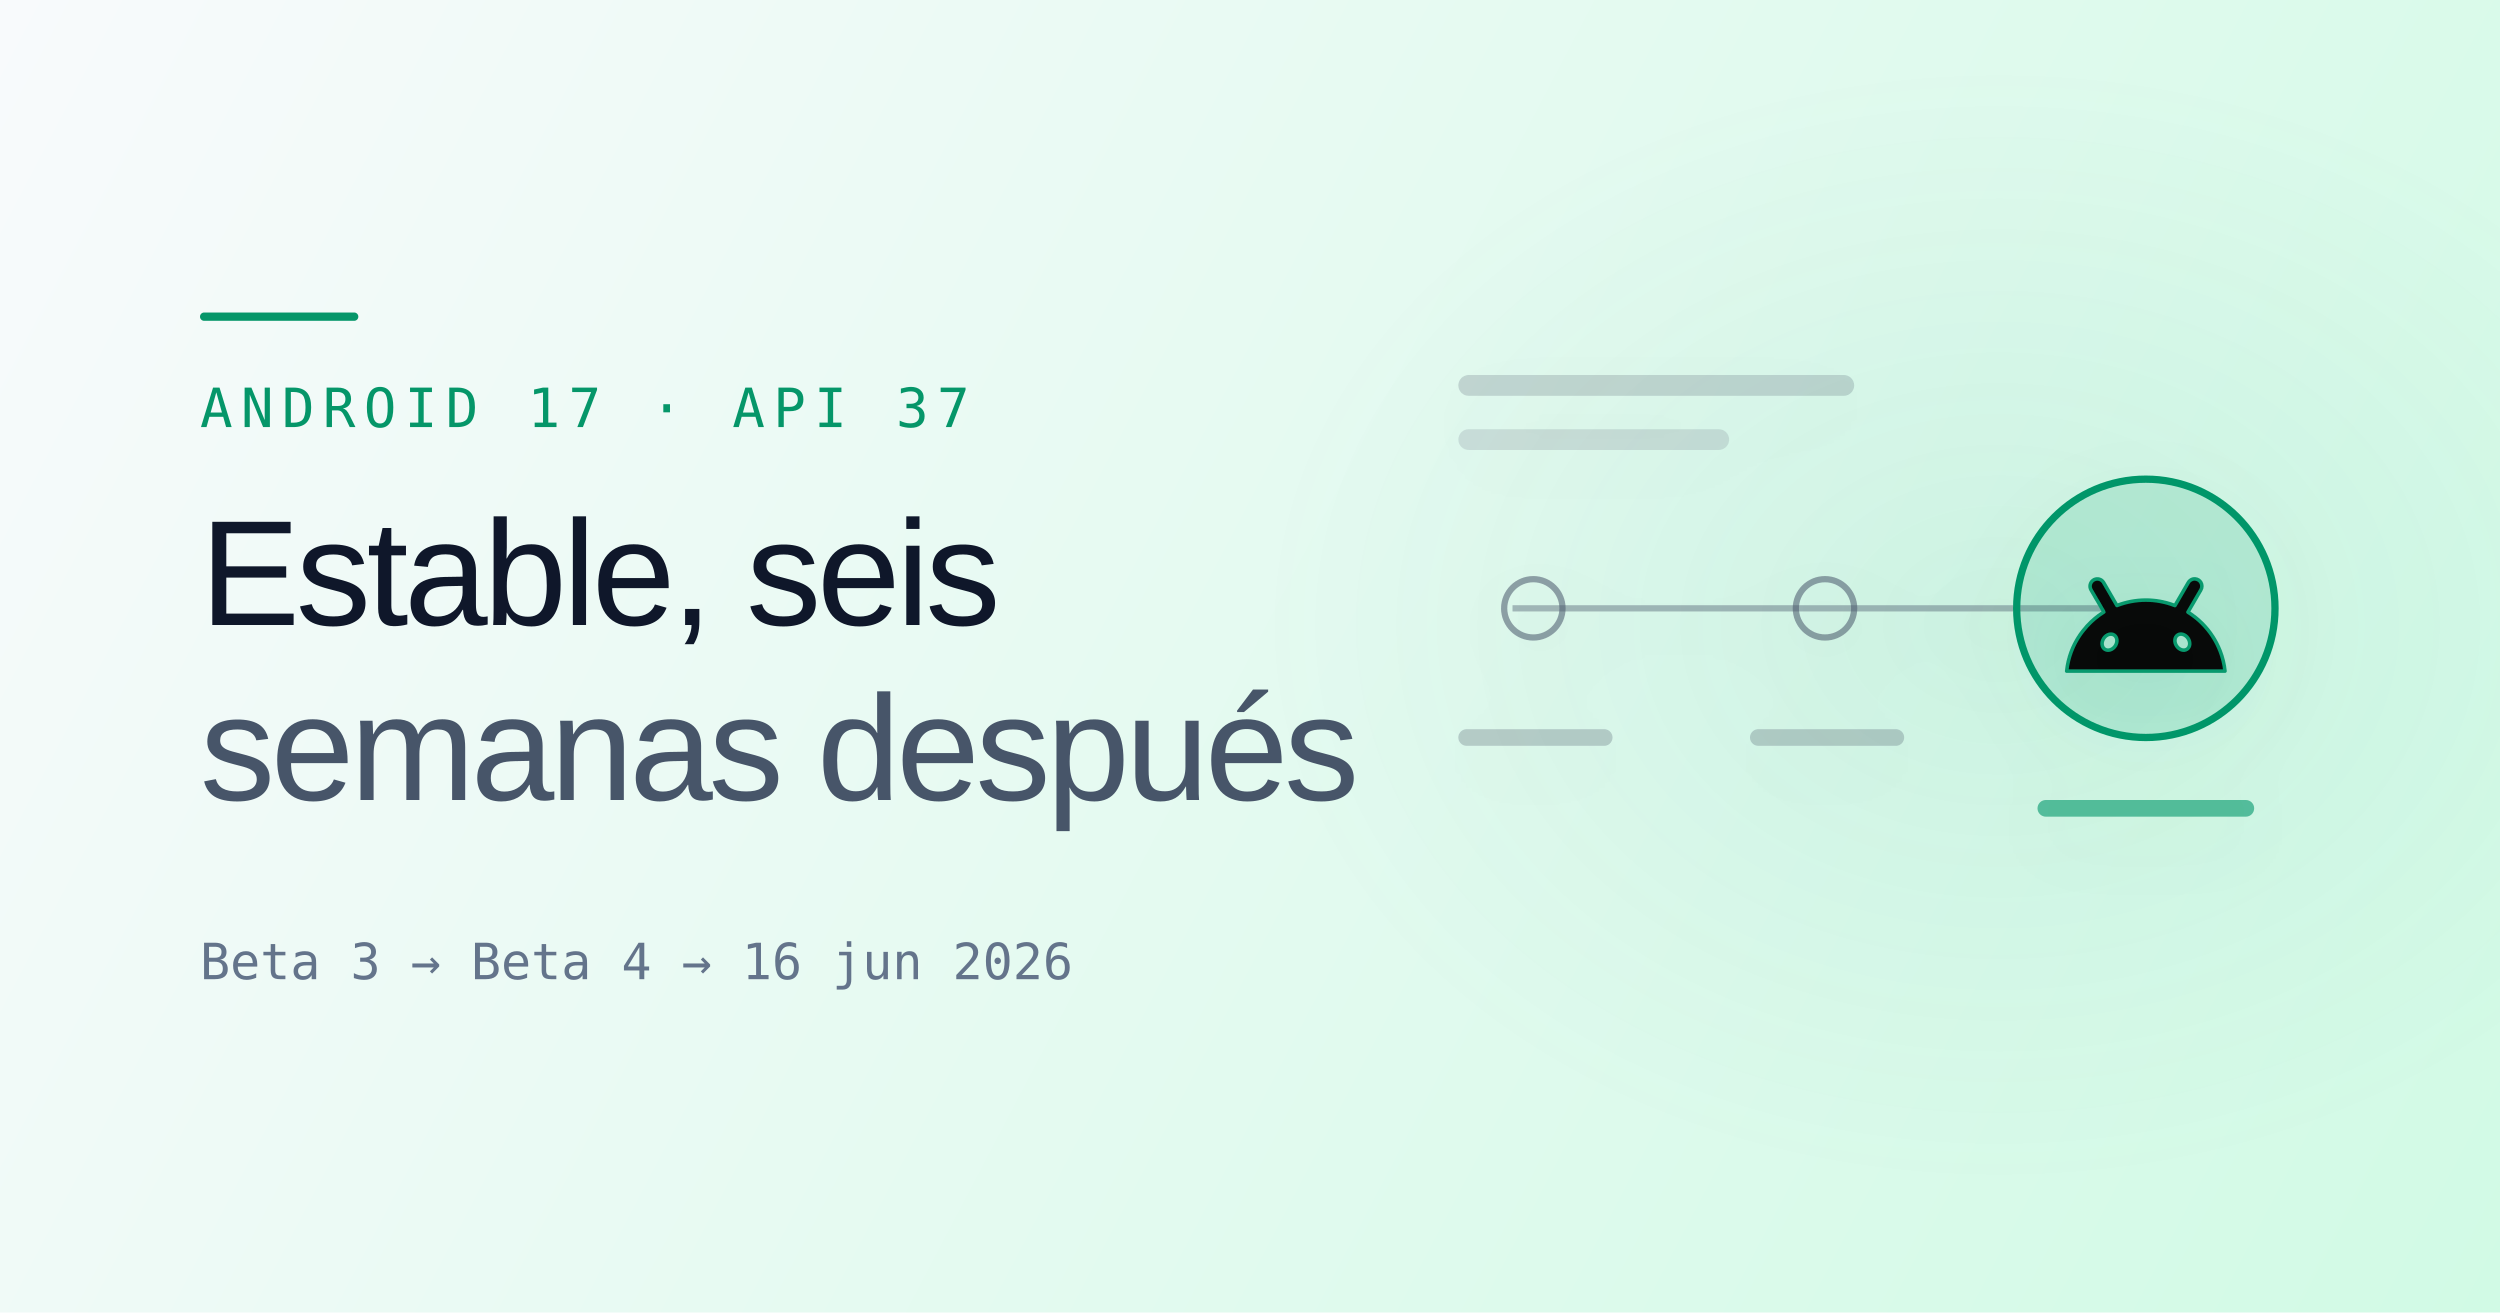
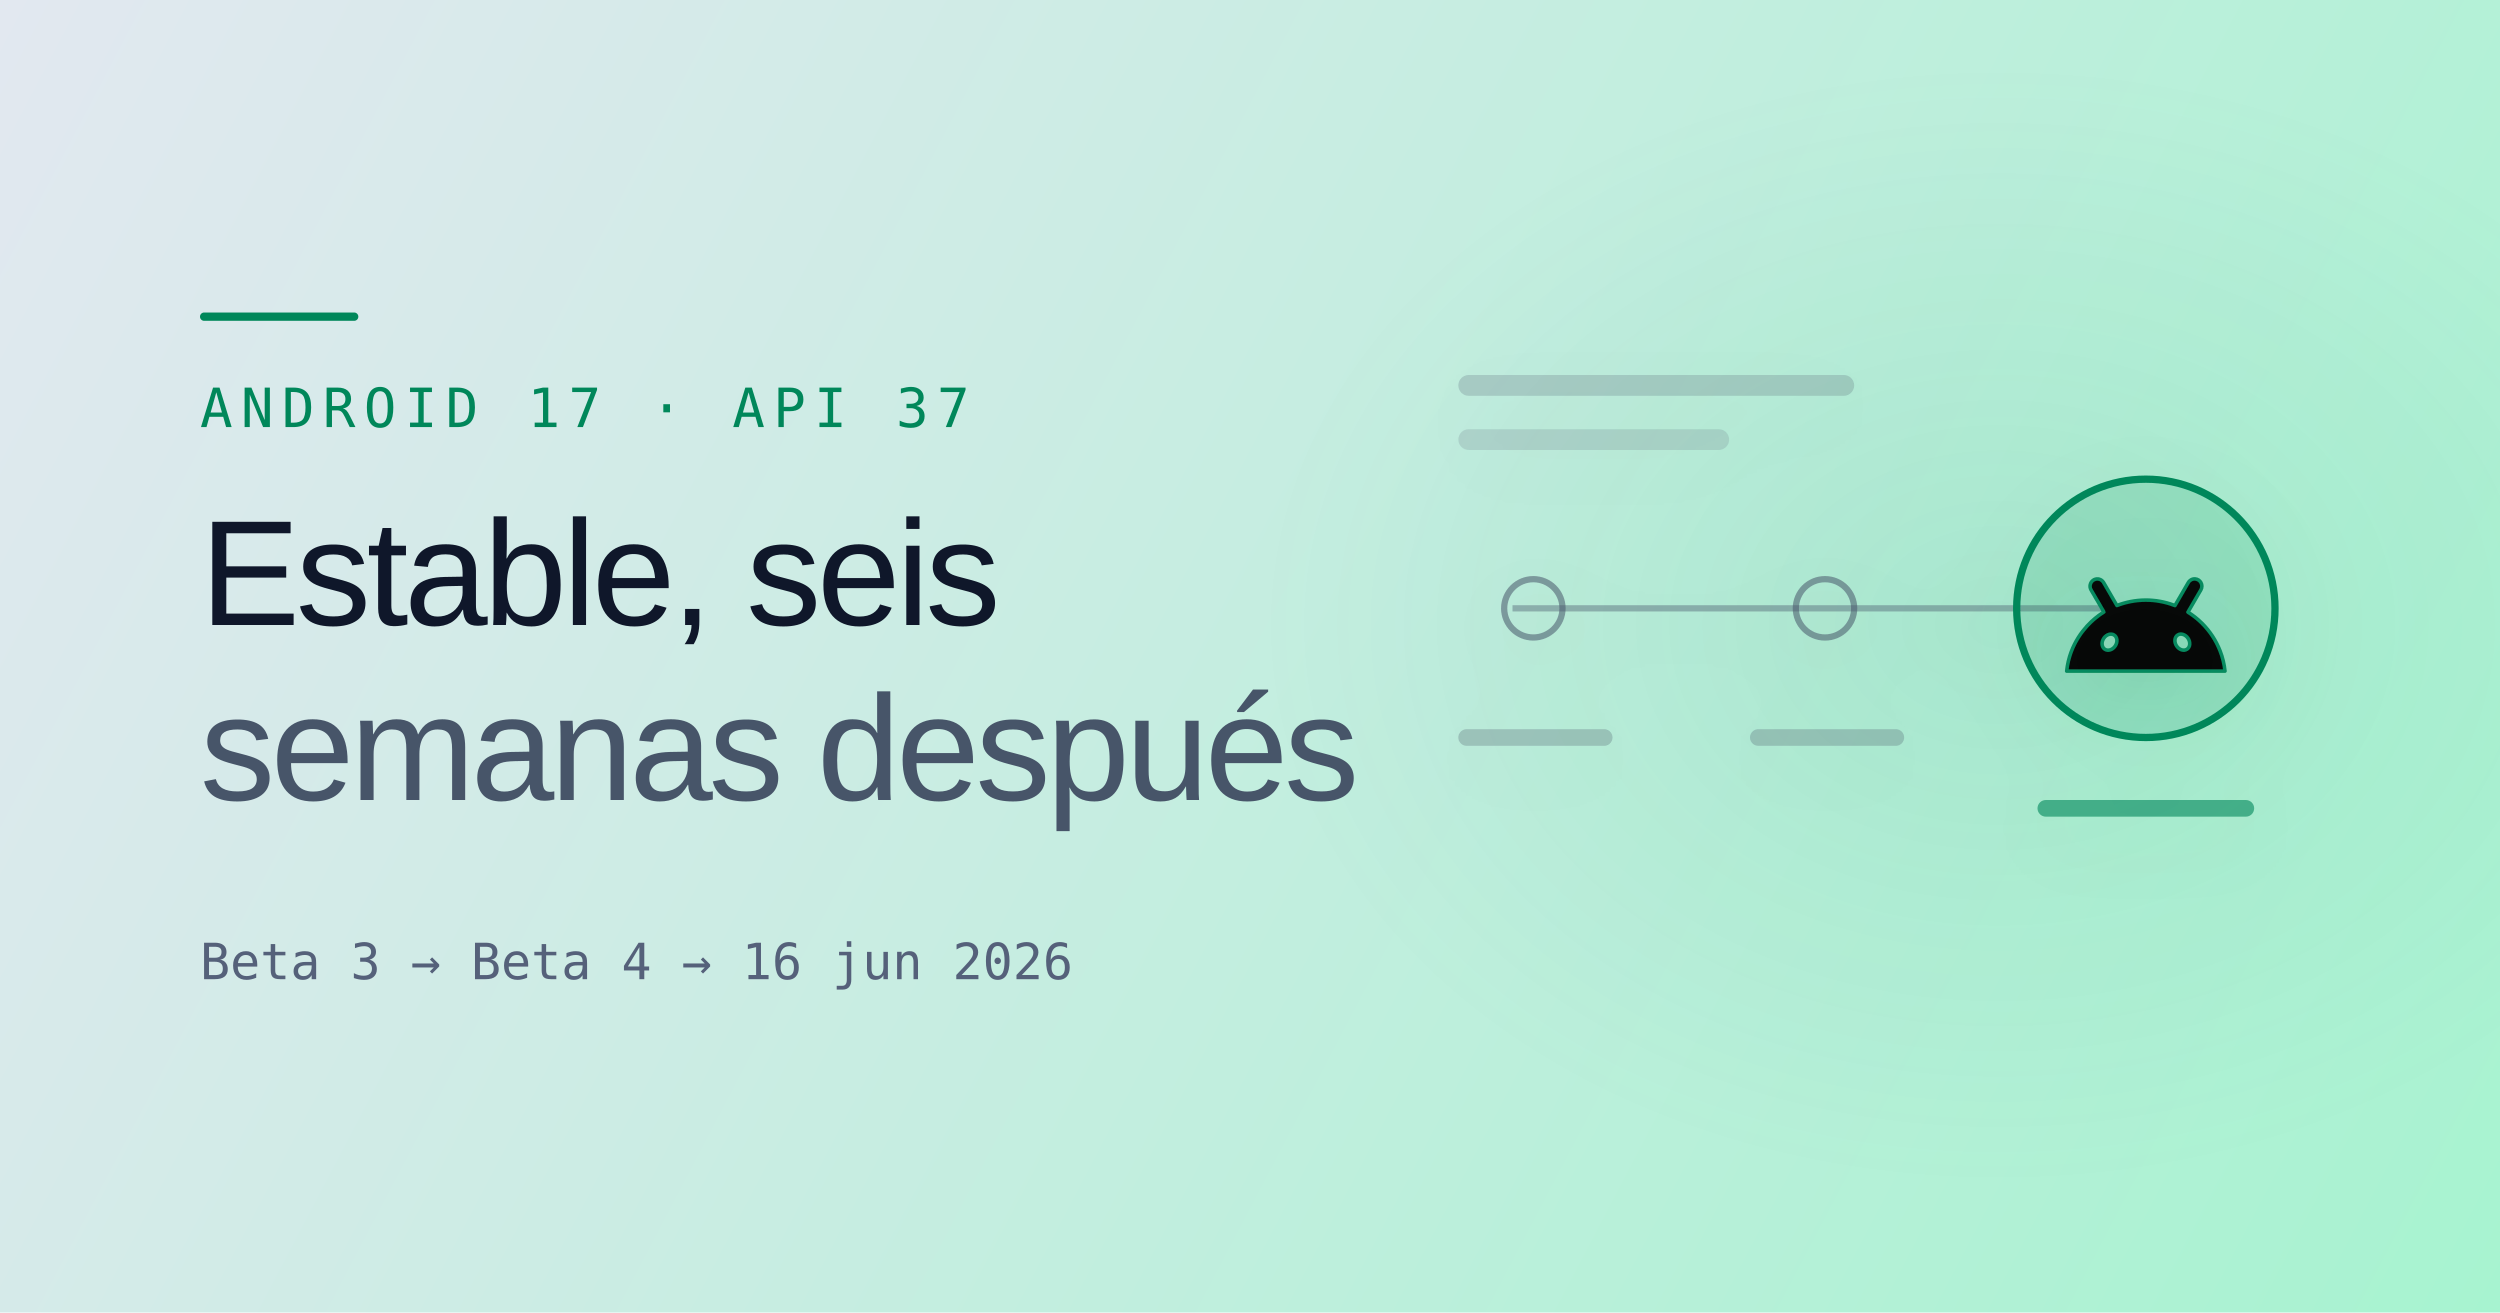
<svg xmlns="http://www.w3.org/2000/svg" viewBox="0 0 1200 630" fill="none" role="img" aria-label="Banner de Android 17 estable — estable, seis semanas después.">
  <defs>
    <linearGradient id="bg-android-17-stable-es-light" x1="0" y1="0" x2="1200" y2="630" gradientUnits="userSpaceOnUse">
-       <stop offset="0%" stop-color="#F8FAFC" />
-       <stop offset="100%" stop-color="#D1FAE5" />
+       <stop offset="0%" stop-color="#E2E8F0" />
+       <stop offset="100%" stop-color="#A7F3D0" />
    </linearGradient>
    <radialGradient id="glow-android-17-stable-es-light" cx="50%" cy="50%" r="50%">
-       <stop offset="0%" stop-color="#059669" stop-opacity="0.072" />
-       <stop offset="100%" stop-color="#059669" stop-opacity="0" />
+       <stop offset="0%" stop-color="#00875A" stop-opacity="0.088" />
+       <stop offset="100%" stop-color="#00875A" stop-opacity="0" />
    </radialGradient>
    <filter id="lift-android-17-stable-es-light" x="-30%" y="-30%" width="160%" height="160%">
-       <feDropShadow dx="0" dy="10" stdDeviation="18" flood-color="#059669" flood-opacity="0.09" />
+       <feDropShadow dx="0" dy="10" stdDeviation="18" flood-color="#00875A" flood-opacity="0.11" />
    </filter>
  </defs>
  <rect width="1200" height="630" fill="url(#bg-android-17-stable-es-light)" />
  <ellipse cx="960" cy="300" rx="360" ry="270" fill="url(#glow-android-17-stable-es-light)" />
  <g filter="url(#lift-android-17-stable-es-light)">
    <path d="M726 292 H1010" stroke="#475569" stroke-width="3" opacity="0.4" />
    <circle cx="736" cy="292" r="14" fill="none" stroke="#475569" stroke-width="3" opacity="0.55" />
    <circle cx="876" cy="292" r="14" fill="none" stroke="#475569" stroke-width="3" opacity="0.55" />
-     <circle cx="1030" cy="292" r="62" fill="#059669" opacity="0.14" />
-     <circle cx="1030" cy="292" r="62" fill="none" stroke="#059669" stroke-width="3.5" />
-     <g transform="translate(992 262) scale(3.166667)" opacity="0.95" fill="none" stroke="#059669" stroke-width="0.54" stroke-linecap="round" stroke-linejoin="round">
+     <circle cx="1030" cy="292" r="62" fill="#00875A" opacity="0.14" />
+     <circle cx="1030" cy="292" r="62" fill="none" stroke="#00875A" stroke-width="3.5" />
+     <g transform="translate(992 262) scale(3.166667)" opacity="0.95" fill="none" stroke="#00875A" stroke-width="0.54" stroke-linecap="round" stroke-linejoin="round">
      <path fill="currentColor" d="M18.44 5.559q-1.015 1.748-2.028 3.498q-.055-.023-.111-.043a12.1 12.1 0 0 0-8.68.033C7.537 8.897 5.868 6.026 5.6 5.56a1 1 0 0 0-.141-.19a1.104 1.104 0 0 0-1.768 1.298c1.947 3.37-.096-.216 1.948 3.36c.017.03-.495.263-1.393 1.017C2.9 12.176.452 14.772 0 18.99h24a11.7 11.7 0 0 0-.746-3.068a12.1 12.1 0 0 0-2.74-4.184a12 12 0 0 0-2.131-1.687c.66-1.122 1.312-2.256 1.965-3.385a1.11 1.11 0 0 0-.008-1.12a1.1 1.1 0 0 0-.852-.532c-.522-.054-.939.313-1.049.545m-.04 8.46c.395.593.324 1.331-.156 1.65c-.48.32-1.188.1-1.582-.493s-.324-1.33.156-1.65c.473-.316 1.182-.11 1.582.494m-11.193-.492c.48.32.55 1.058.156 1.65c-.394.593-1.103.815-1.584.495c-.48-.32-.55-1.058-.156-1.65c.4-.603 1.109-.811 1.584-.495" />
    </g>
    <rect x="700" y="350" width="74" height="8" rx="4" fill="#475569" opacity="0.28" />
    <rect x="840" y="350" width="74" height="8" rx="4" fill="#475569" opacity="0.28" />
-     <rect x="978" y="384" width="104" height="8" rx="4" fill="#059669" opacity="0.6" />
+     <rect x="978" y="384" width="104" height="8" rx="4" fill="#00875A" opacity="0.6" />
    <rect x="700" y="180" width="190" height="10" rx="5" fill="#475569" opacity="0.22" />
    <rect x="700" y="206" width="130" height="10" rx="5" fill="#475569" opacity="0.16" />
  </g>
-   <rect x="96" y="150" width="76" height="4" rx="2" fill="#059669" />
-   <text x="96" y="205" font-family="'IBM Plex Mono',ui-monospace,monospace" font-size="26" letter-spacing="4" fill="#059669">ANDROID 17 · API 37</text>
+   <rect x="96" y="150" width="76" height="4" rx="2" fill="#00875A" />
+   <text x="96" y="205" font-family="'IBM Plex Mono',ui-monospace,monospace" font-size="26" letter-spacing="4" fill="#00875A">ANDROID 17 · API 37</text>
  <text x="96" y="300" font-family="Switzer,'Helvetica Neue',Arial,sans-serif" font-size="72" font-weight="500" letter-spacing="-2" fill="#0F172A">Estable, seis</text>
  <text x="96" y="384" font-family="Switzer,'Helvetica Neue',Arial,sans-serif" font-size="72" font-weight="500" letter-spacing="-2" fill="#475569">semanas después</text>
-   <text x="96" y="470" font-family="'IBM Plex Mono',ui-monospace,monospace" font-size="24" fill="#64748B">Beta 3 → Beta 4 → 16 jun 2026</text>
+   <text x="96" y="470" font-family="'IBM Plex Mono',ui-monospace,monospace" font-size="24" fill="#55617A">Beta 3 → Beta 4 → 16 jun 2026</text>
</svg>
